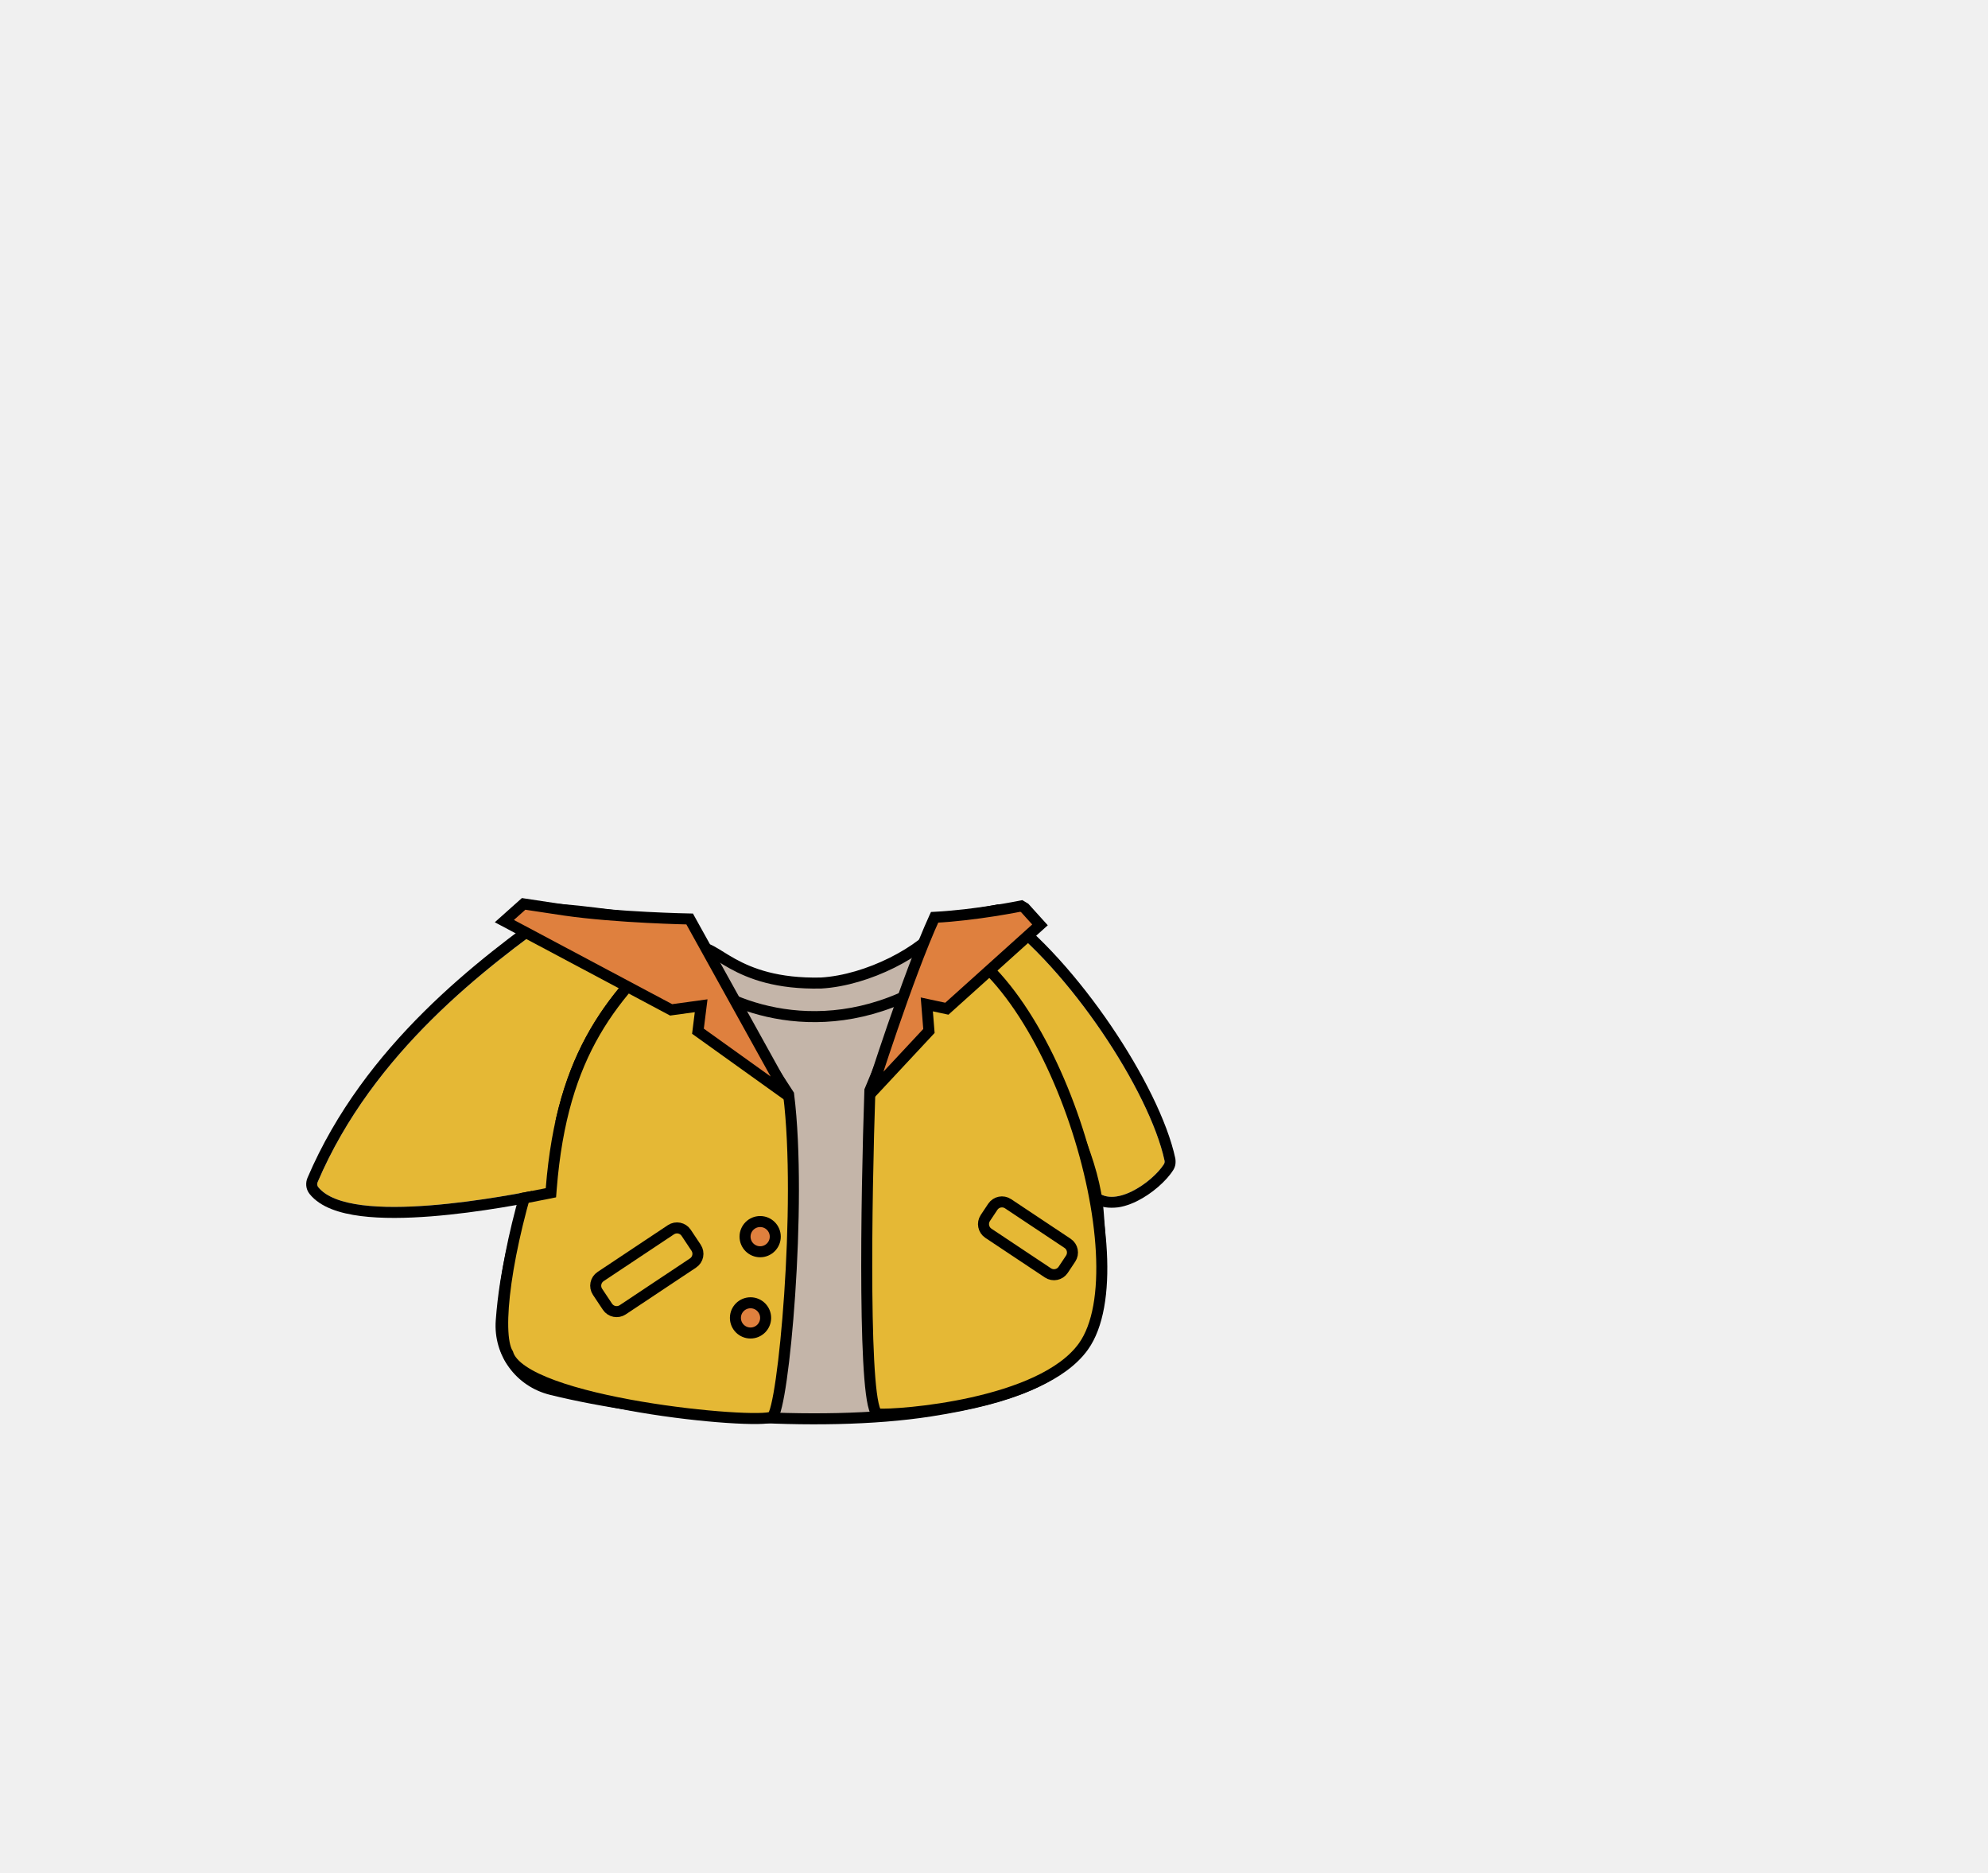
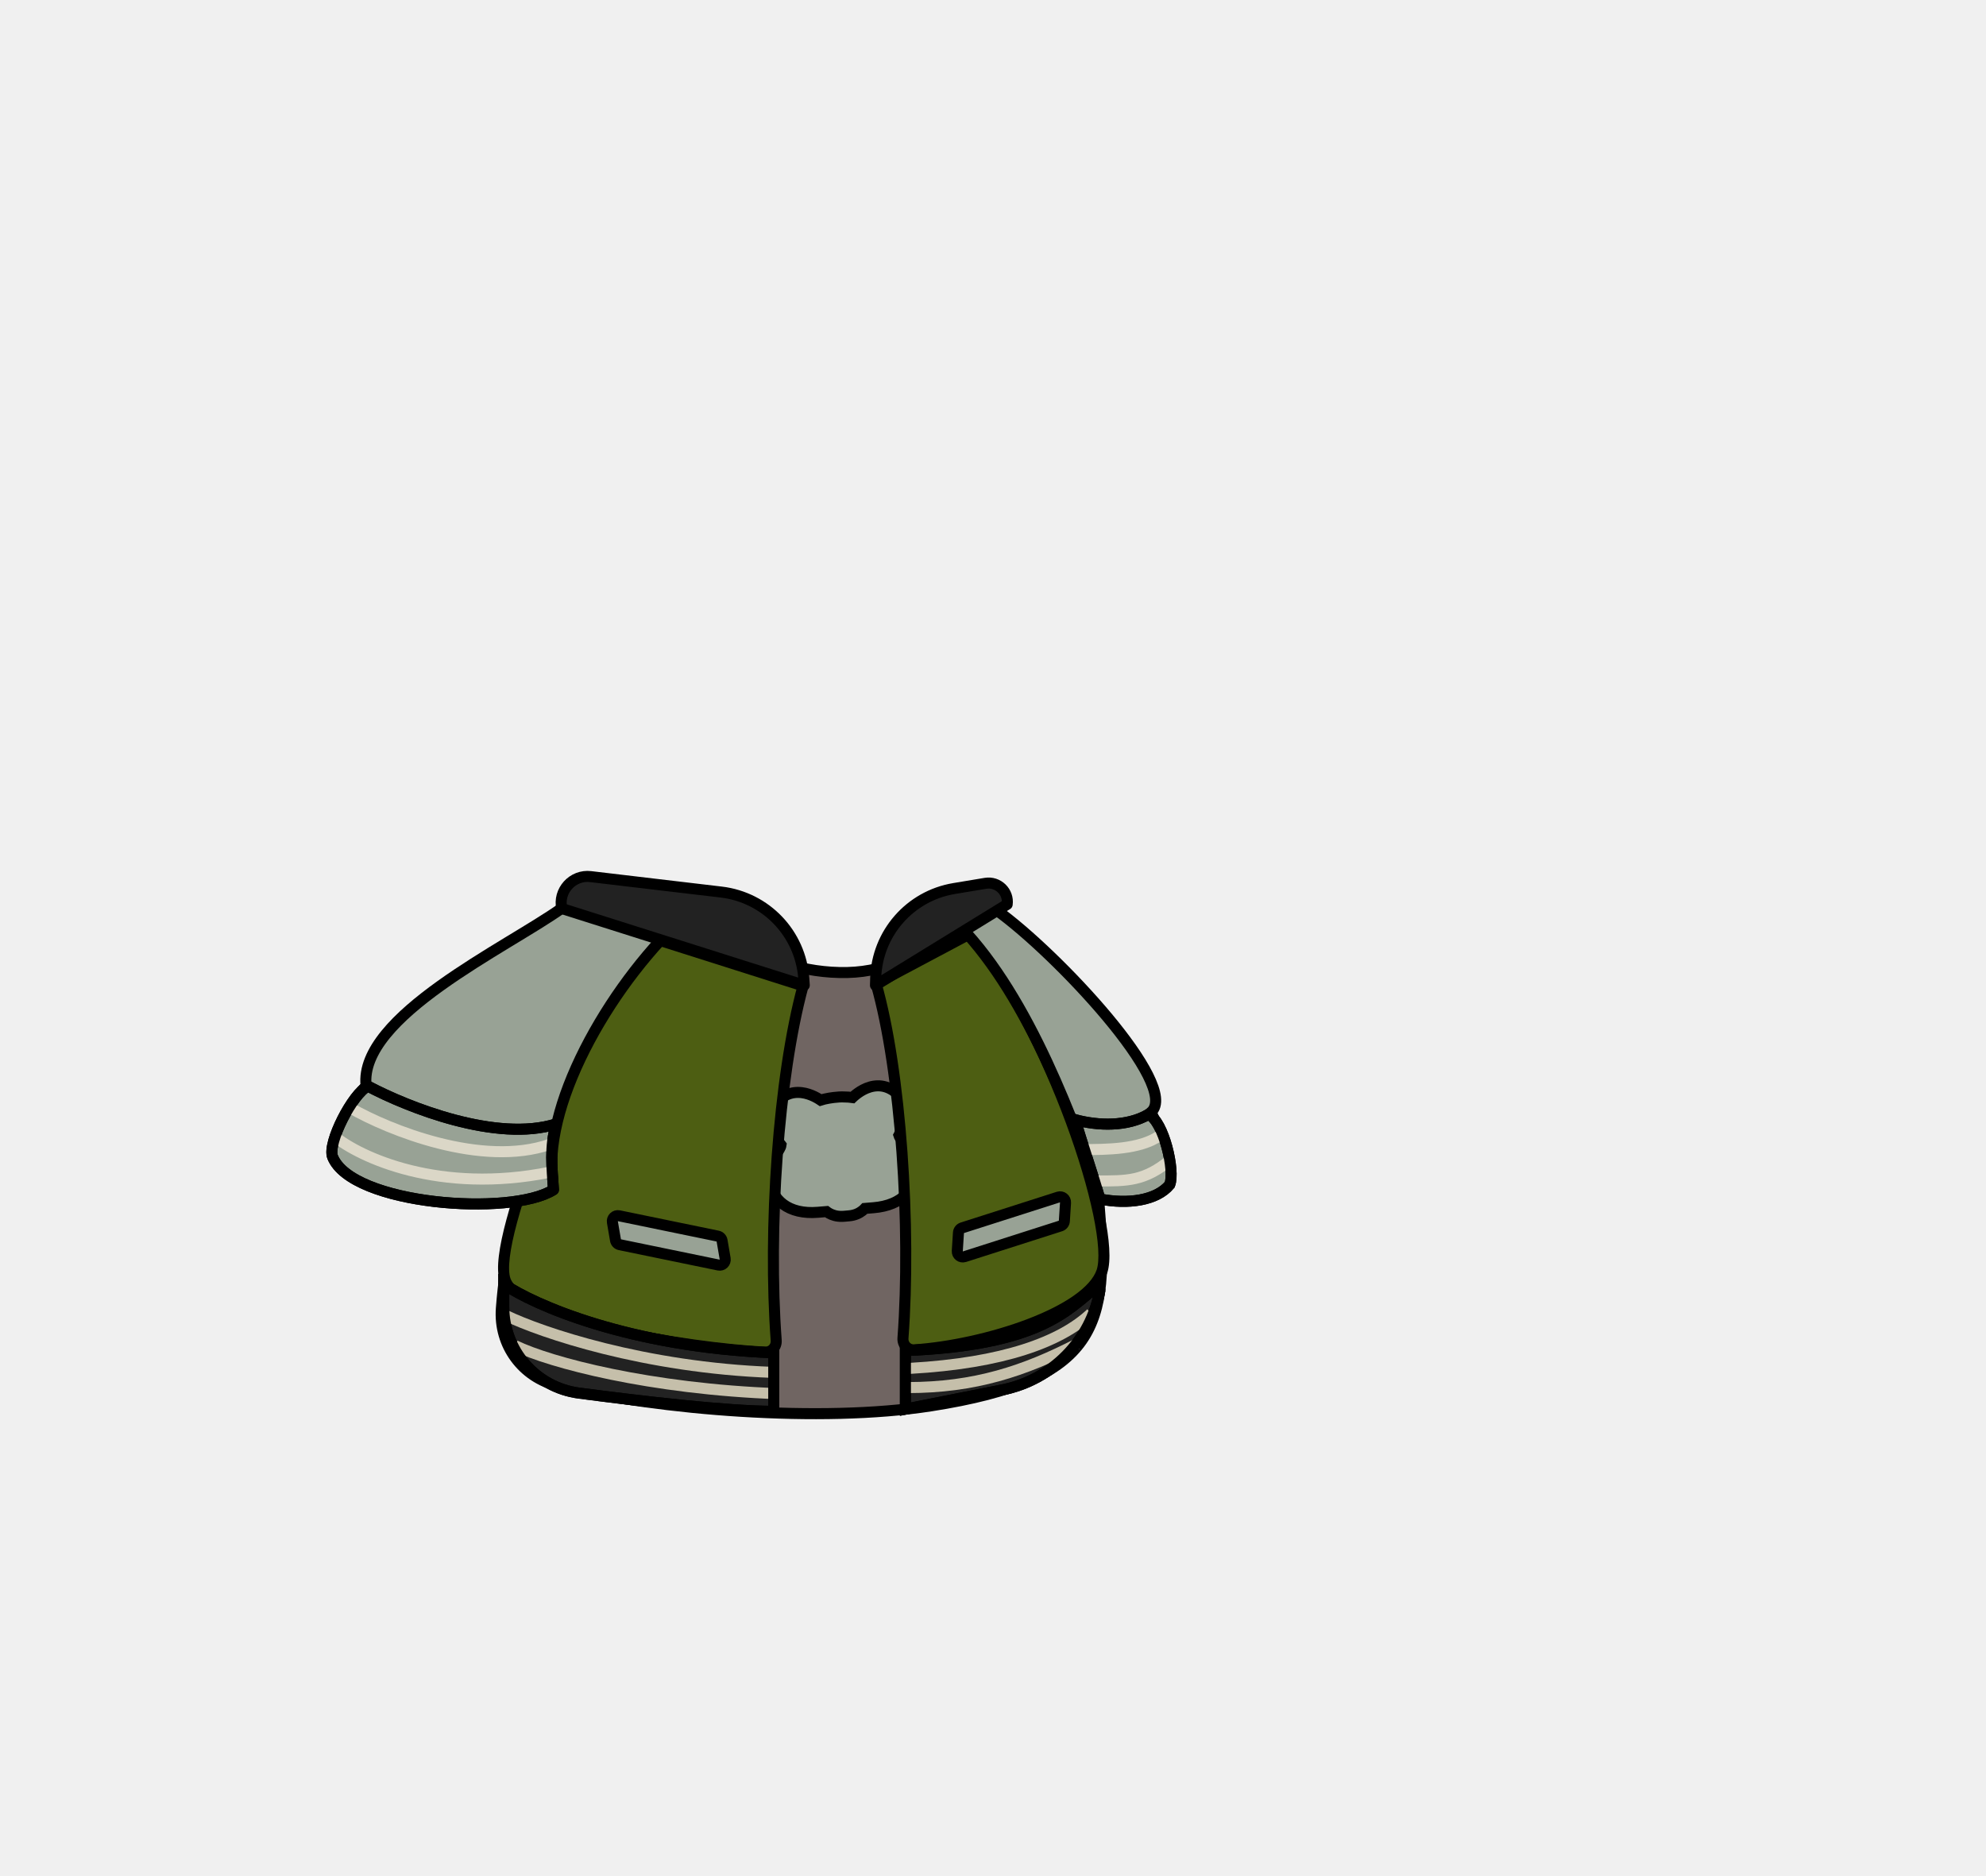
- <svg xmlns="http://www.w3.org/2000/svg" width="361" height="340" viewBox="0 0 361 340" fill="none">
-   <mask id="path-1-outside-1_1438_3670" maskUnits="userSpaceOnUse" x="169.537" y="163.311" width="44" height="56" fill="black">
-     <rect fill="white" x="169.537" y="163.311" width="44" height="56" />
-     <path d="M211.465 210.712C208.763 198.144 194.079 175.806 180.786 166.311C178.867 166.674 176.775 167.163 172.005 167.487C185.205 179.287 196.036 201.686 198.786 215.936C202.055 219.77 209.307 214.618 211.353 211.373C211.478 211.175 211.514 210.942 211.465 210.712Z" />
-   </mask>
-   <path d="M211.465 210.712C208.763 198.144 194.079 175.806 180.786 166.311C178.867 166.674 176.775 167.163 172.005 167.487C185.205 179.287 196.036 201.686 198.786 215.936C202.055 219.77 209.307 214.618 211.353 211.373C211.478 211.175 211.514 210.942 211.465 210.712Z" fill="#E5B835" />
-   <path d="M180.786 166.311L180.414 164.346L181.254 164.186L181.949 164.683L180.786 166.311ZM211.465 210.712L213.42 210.292L213.42 210.292L211.465 210.712ZM211.353 211.373L209.661 210.307L209.661 210.307L211.353 211.373ZM198.786 215.936L197.264 217.233L196.922 216.832L196.823 216.315L198.786 215.936ZM172.005 167.487L170.672 168.978C170.072 168.442 169.852 167.598 170.113 166.837C170.375 166.076 171.067 165.546 171.869 165.491L172.005 167.487ZM181.949 164.683C188.861 169.62 196.011 177.789 201.751 186.235C207.478 194.661 211.99 203.638 213.42 210.292L209.509 211.133C208.238 205.219 204.057 196.743 198.443 188.483C192.843 180.244 186.005 172.496 179.624 167.938L181.949 164.683ZM213.045 212.44C211.796 214.421 209.168 216.753 206.408 218.105C205.012 218.789 203.422 219.304 201.832 219.297C200.174 219.289 198.517 218.703 197.264 217.233L200.308 214.638C200.69 215.085 201.166 215.293 201.851 215.297C202.604 215.3 203.567 215.043 204.648 214.513C206.844 213.437 208.864 211.57 209.661 210.307L213.045 212.44ZM196.823 216.315C195.495 209.433 192.183 200.46 187.548 191.73C182.911 182.997 177.036 174.667 170.672 168.978L173.338 165.996C180.174 172.107 186.314 180.876 191.081 189.855C195.849 198.837 199.328 208.188 200.75 215.557L196.823 216.315ZM171.869 165.491C176.508 165.177 178.496 164.709 180.414 164.346L181.159 168.276C179.238 168.64 177.042 169.15 172.14 169.482L171.869 165.491ZM213.42 210.292C213.572 211 213.466 211.772 213.045 212.44L209.661 210.307C209.49 210.578 209.456 210.884 209.509 211.133L213.42 210.292Z" fill="black" mask="url(#path-1-outside-1_1438_3670)" />
-   <path d="M199.409 219.935C198.009 202.735 180.295 178.153 171.212 167.736C167.591 172.736 157.603 177.978 149.104 178.478C133.064 178.843 129.858 170.876 126.479 172.228C121.87 174.071 93.731 202.645 91.02 239.805C90.594 245.657 94.401 250.861 100.097 252.271C118.426 256.809 148.473 259.367 168.909 256.185C199.409 251.435 201.159 241.435 199.409 219.935Z" fill="#C4B5A9" stroke="black" stroke-width="2" />
-   <path d="M127.211 178.237C134.128 183.487 152.911 190.386 172.711 175.986" stroke="black" stroke-width="2" stroke-linecap="round" />
-   <path d="M157.961 197.987L169.727 169.729C190.727 175.479 207.477 229.479 196.727 244.479C189.097 255.125 162.961 256.987 159.461 256.737C156.661 256.537 157.294 217.487 157.961 197.987Z" fill="#E5B835" stroke="black" stroke-width="2" />
-   <path d="M143.21 198.737L123.227 167.979C100.227 184.729 87.629 238.312 92.218 245.753C94.946 254.805 137.711 258.737 140.211 257.237C142.211 256.037 145.71 218.737 143.21 198.737Z" fill="#E5B835" stroke="black" stroke-width="2" />
-   <mask id="path-7-outside-2_1438_3670" maskUnits="userSpaceOnUse" x="55.477" y="163.111" width="71" height="59" fill="black">
-     <rect fill="white" x="55.477" y="163.111" width="71" height="59" />
-     <path d="M57.682 214.621C67.757 191.019 88.26 175.63 101.586 166.111C110.837 166.862 115.693 168.237 123.692 167.986C110.492 179.786 101.103 190.604 99.103 215.729C92.477 217.078 63.574 222.763 57.78 215.526C57.575 215.271 57.553 214.922 57.682 214.621Z" />
-   </mask>
-   <path d="M57.682 214.621C67.757 191.019 88.26 175.63 101.586 166.111C110.837 166.862 115.693 168.237 123.692 167.986C110.492 179.786 101.103 190.604 99.103 215.729C92.477 217.078 63.574 222.763 57.78 215.526C57.575 215.271 57.553 214.922 57.682 214.621Z" fill="#E5B835" />
-   <path d="M101.586 166.111L101.748 164.118L101.019 164.059L100.423 164.484L101.586 166.111ZM57.682 214.621L55.842 213.836L55.842 213.836L57.682 214.621ZM57.78 215.526L59.341 214.276L59.341 214.276L57.78 215.526ZM99.103 215.729L99.502 217.688L100.977 217.388L101.096 215.887L99.103 215.729ZM123.692 167.986L125.025 169.477C125.652 168.917 125.862 168.024 125.549 167.244C125.237 166.463 124.47 165.961 123.63 165.987L123.692 167.986ZM100.423 164.484C87.102 173.999 66.159 189.668 55.842 213.836L59.521 215.406C69.355 192.37 89.418 177.261 102.748 167.739L100.423 164.484ZM56.219 216.776C58.194 219.244 61.806 220.313 65.496 220.784C69.32 221.273 73.839 221.188 78.285 220.841C87.194 220.146 96.178 218.365 99.502 217.688L98.703 213.769C95.401 214.441 86.621 216.178 77.974 216.853C73.642 217.191 69.434 217.255 66.003 216.817C62.436 216.361 60.262 215.427 59.341 214.276L56.219 216.776ZM101.096 215.887C102.077 203.562 104.858 194.878 108.927 187.864C113.011 180.826 118.464 175.343 125.025 169.477L122.359 166.495C115.721 172.43 109.879 178.255 105.468 185.857C101.042 193.483 98.128 202.77 97.109 215.57L101.096 215.887ZM123.63 165.987C119.771 166.108 116.667 165.839 113.348 165.439C110.04 165.04 106.425 164.497 101.748 164.118L101.424 168.105C105.998 168.476 109.436 168.996 112.869 169.41C116.291 169.822 119.615 170.115 123.755 169.985L123.63 165.987ZM55.842 213.836C55.475 214.697 55.479 215.852 56.219 216.776L59.341 214.276C59.672 214.69 59.632 215.147 59.521 215.406L55.842 213.836Z" fill="black" mask="url(#path-7-outside-2_1438_3670)" />
-   <circle cx="138.037" cy="224.527" r="2.744" fill="#DF803E" stroke="black" stroke-width="2" />
-   <circle cx="136.287" cy="239.277" r="2.744" fill="#DF803E" stroke="black" stroke-width="2" />
-   <rect x="127.512" y="228.202" width="19.334" height="7.25" rx="2" transform="rotate(146.359 127.512 228.202)" fill="#E5B835" stroke="black" stroke-width="2" />
-   <rect x="-1.387" y="0.279" width="16.979" height="6.442" rx="2" transform="matrix(0.832521 0.553994 0.553994 -0.832521 178.82 223.806)" fill="#E5B835" stroke="black" stroke-width="2" />
-   <path d="M188.853 167.922L186.086 164.86L185.461 164.485C185.461 164.485 177.211 166.173 169.711 166.547C164.836 177.172 158.086 198.548 158.086 198.548L168.685 187.182L168.297 182.36L171.939 183.142L188.853 167.922Z" fill="#DF803E" />
-   <path d="M186.086 164.86L186.6 164.002L186.728 164.079L186.828 164.189L186.086 164.86ZM188.853 167.922L189.595 167.252L190.266 167.995L189.521 168.665L188.853 167.922ZM171.939 183.142L172.608 183.885L172.229 184.227L171.73 184.12L171.939 183.142ZM168.297 182.36L167.301 182.44L167.193 181.1L168.507 181.382L168.297 182.36ZM168.685 187.182L169.682 187.102L169.717 187.542L169.416 187.864L168.685 187.182ZM158.086 198.548L158.817 199.23C158.499 199.571 157.986 199.647 157.582 199.411C157.178 199.176 156.992 198.692 157.132 198.246L158.086 198.548ZM169.711 166.547L168.802 166.13L169.055 165.579L169.661 165.548L169.711 166.547ZM185.461 164.485L185.26 163.505L185.642 163.427L185.975 163.627L185.461 164.485ZM186.828 164.189L189.595 167.252L188.11 168.592L185.344 165.53L186.828 164.189ZM189.521 168.665L172.608 183.885L171.271 182.399L188.184 167.179L189.521 168.665ZM171.73 184.12L168.087 183.338L168.507 181.382L172.149 182.164L171.73 184.12ZM169.294 182.28L169.682 187.102L167.688 187.262L167.301 182.44L169.294 182.28ZM169.416 187.864L158.817 199.23L157.355 197.866L167.953 186.5L169.416 187.864ZM158.086 198.548C157.132 198.246 157.132 198.246 157.132 198.246C157.133 198.246 157.133 198.246 157.133 198.245C157.133 198.245 157.133 198.244 157.134 198.242C157.135 198.24 157.136 198.236 157.137 198.23C157.141 198.22 157.146 198.204 157.152 198.184C157.165 198.143 157.185 198.082 157.21 198.002C157.261 197.842 157.336 197.606 157.433 197.303C157.628 196.696 157.911 195.818 158.266 194.731C158.976 192.557 159.974 189.548 161.125 186.206C163.422 179.534 166.342 171.492 168.802 166.13L170.62 166.964C168.205 172.227 165.313 180.185 163.016 186.857C161.87 190.187 160.875 193.186 160.167 195.352C159.813 196.435 159.531 197.31 159.338 197.914C159.241 198.216 159.166 198.45 159.116 198.608C159.091 198.687 159.072 198.748 159.059 198.788C159.052 198.808 159.047 198.823 159.044 198.834C159.043 198.839 159.041 198.843 159.041 198.845C159.04 198.846 159.04 198.847 159.04 198.848C159.04 198.848 159.04 198.848 159.04 198.848C159.04 198.849 159.04 198.849 158.086 198.548ZM169.661 165.548C173.362 165.364 177.26 164.854 180.244 164.388C181.734 164.155 182.99 163.934 183.873 163.771C184.315 163.689 184.663 163.623 184.9 163.576C185.019 163.553 185.109 163.535 185.17 163.523C185.201 163.517 185.223 163.512 185.239 163.509C185.246 163.508 185.252 163.507 185.255 163.506C185.257 163.506 185.259 163.505 185.259 163.505C185.26 163.505 185.26 163.505 185.26 163.505C185.26 163.505 185.26 163.505 185.26 163.505C185.26 163.505 185.26 163.505 185.461 164.485C185.661 165.464 185.661 165.464 185.661 165.464C185.661 165.464 185.661 165.464 185.661 165.464C185.661 165.464 185.66 165.465 185.659 165.465C185.658 165.465 185.657 165.465 185.654 165.466C185.65 165.467 185.644 165.468 185.635 165.47C185.619 165.473 185.595 165.478 185.563 165.484C185.499 165.497 185.405 165.516 185.283 165.539C185.04 165.587 184.685 165.655 184.236 165.738C183.338 165.903 182.063 166.128 180.553 166.364C177.537 166.835 173.56 167.356 169.761 167.546L169.661 165.548ZM185.975 163.627L186.6 164.002L185.571 165.717L184.946 165.342L185.975 163.627Z" fill="black" />
-   <path d="M91.586 167.236L95.086 164.111L102.523 165.234C112.023 166.61 125.235 166.852 125.235 166.852L142.971 198.852L126.742 187.227L127.321 182.602L121.873 183.352L91.586 167.236Z" fill="#DF803E" stroke="black" stroke-width="2" />
+ <svg xmlns="http://www.w3.org/2000/svg" width="360" height="340" viewBox="0 0 360 340" fill="none">
+   <path d="M199.246 218.639C197.846 201.439 181.389 175.711 171.639 167.711C168.018 172.711 161.146 176.149 153.615 176.321C137.575 176.686 126.518 165.36 123.139 166.711C118.579 168.535 93.631 200.032 90.883 237.231C90.393 243.862 94.71 249.75 101.181 251.277C119.603 255.625 148.767 258 168.746 254.889C199.246 250.139 200.996 240.139 199.246 218.639Z" fill="#706562" stroke="black" stroke-width="2" />
+   <path d="M162.944 205.839C163.212 205.346 163.667 204.404 163.914 203.325C164.289 201.682 164.243 199.416 162.118 197.865C160.042 196.348 157.943 196.815 156.502 197.564C155.785 197.936 155.198 198.389 154.792 198.744C154.693 198.831 154.603 198.913 154.525 198.988C154.058 198.92 153.594 198.888 153.137 198.887C152.452 198.844 151.687 198.91 151.122 198.98C150.826 199.017 150.57 199.056 150.387 199.087C150.296 199.102 150.222 199.115 150.17 199.124L150.11 199.136L150.1 199.137C149.65 199.213 149.2 199.32 148.754 199.462C148.663 199.401 148.561 199.334 148.448 199.264C147.99 198.98 147.336 198.629 146.568 198.38C145.023 197.878 142.875 197.762 141.077 199.6C139.238 201.479 139.565 203.722 140.204 205.281C140.621 206.298 141.206 207.133 141.572 207.6C141.538 207.848 141.44 208.088 141.267 208.377C141.139 208.592 141.018 208.764 140.875 208.967C140.766 209.12 140.645 209.291 140.499 209.513C139.873 210.46 139.272 211.68 139.43 213.591C139.587 215.489 140.426 217.189 141.976 218.342C143.514 219.486 145.643 220.011 148.249 219.795L149.824 219.665C149.955 219.765 150.117 219.876 150.312 219.984C150.854 220.287 151.641 220.568 152.644 220.529C152.654 220.529 152.666 220.529 152.679 220.529C152.69 220.529 152.702 220.529 152.716 220.529C152.775 220.528 152.86 220.525 152.97 220.519C153.188 220.508 153.508 220.483 153.941 220.433C155.001 220.342 155.781 219.932 156.299 219.529C156.494 219.377 156.652 219.227 156.775 219.095L158.344 218.966C160.95 218.75 162.964 217.883 164.293 216.502C165.632 215.112 166.181 213.297 166.025 211.4C165.875 209.492 165.087 208.386 164.315 207.552C164.134 207.356 163.986 207.206 163.854 207.072C163.68 206.897 163.534 206.748 163.372 206.557C163.154 206.299 163.018 206.078 162.944 205.839Z" fill="#98A295" stroke="black" stroke-width="2" />
+   <path d="M114.289 168.814L145.571 178.745C141.052 195.355 139.21 223.005 140.7 243.015C140.789 244.203 139.853 245.216 138.663 245.155C124.606 244.429 94.11 239.498 91.569 232.07C88.884 224.221 105.597 186.629 114.289 168.814Z" fill="#4D5E12" />
+   <path d="M145.571 178.745L146.536 179.007C146.677 178.49 146.385 177.954 145.874 177.792L145.571 178.745ZM114.289 168.814L114.592 167.861L113.769 167.6L113.391 168.375L114.289 168.814ZM91.569 232.07L92.515 231.746L91.569 232.07ZM138.663 245.155L138.611 246.153L138.663 245.155ZM140.7 243.015L141.698 242.941L140.7 243.015ZM145.874 177.792L114.592 167.861L113.987 169.767L145.269 179.698L145.874 177.792ZM113.391 168.375C109.037 177.299 102.673 191.176 97.731 203.815C95.261 210.132 93.137 216.162 91.798 221.119C91.129 223.597 90.65 225.83 90.425 227.71C90.204 229.558 90.211 231.191 90.623 232.393L92.515 231.746C92.255 230.986 92.198 229.727 92.411 227.948C92.62 226.2 93.073 224.07 93.729 221.641C95.04 216.785 97.135 210.832 99.594 204.543C104.51 191.97 110.85 178.144 115.188 169.252L113.391 168.375ZM90.623 232.393C91.031 233.586 91.957 234.624 93.137 235.529C94.327 236.442 95.86 237.284 97.618 238.061C101.137 239.616 105.695 240.968 110.571 242.1C120.329 244.366 131.526 245.788 138.611 246.153L138.714 244.156C131.743 243.796 120.663 242.39 111.024 240.152C106.201 239.032 101.78 237.713 98.427 236.232C96.749 235.49 95.373 234.723 94.354 233.942C93.325 233.152 92.742 232.41 92.515 231.746L90.623 232.393ZM141.698 242.941C140.213 223.012 142.055 195.48 146.536 179.007L144.607 178.482C140.05 195.229 138.207 222.999 139.703 243.089L141.698 242.941ZM138.611 246.153C140.438 246.248 141.828 244.693 141.698 242.941L139.703 243.089C139.75 243.713 139.267 244.185 138.714 244.156L138.611 246.153Z" fill="black" />
+   <path d="M175.812 169.301L158.809 178.343C163.328 194.179 165.17 222.55 163.679 242.613C163.591 243.802 164.536 244.816 165.724 244.736C178.525 243.875 197.205 237.953 199.738 230.547C202.424 222.698 190.091 185.93 175.812 169.301Z" fill="#4D5E12" />
+   <path d="M158.809 178.343L157.847 178.617C157.718 178.164 157.923 177.681 158.339 177.46L158.809 178.343ZM175.812 169.301L175.343 168.418L176.049 168.042L176.571 168.649L175.812 169.301ZM199.738 230.547L200.685 230.87H200.685L199.738 230.547ZM165.724 244.736L165.792 245.734L165.724 244.736ZM163.679 242.613L164.677 242.688V242.688L163.679 242.613ZM158.339 177.46L175.343 168.418L176.282 170.184L159.278 179.226L158.339 177.46ZM176.571 168.649C183.823 177.095 190.526 190.572 195.075 202.869C197.353 209.029 199.106 214.929 200.12 219.8C200.627 222.235 200.953 224.431 201.065 226.283C201.176 228.111 201.084 229.702 200.685 230.87L198.792 230.223C199.064 229.429 199.174 228.154 199.069 226.404C198.964 224.679 198.656 222.584 198.162 220.208C197.173 215.458 195.453 209.655 193.199 203.563C188.684 191.357 182.08 178.136 175.053 169.952L176.571 168.649ZM200.685 230.87C199.95 233.019 198.102 234.93 195.727 236.587C193.33 238.26 190.277 239.756 186.938 241.03C180.26 243.579 172.292 245.296 165.792 245.734L165.657 243.738C171.957 243.314 179.729 241.641 186.225 239.161C189.472 237.922 192.364 236.495 194.583 234.947C196.823 233.384 198.26 231.778 198.792 230.223L200.685 230.87ZM162.682 242.539C164.168 222.55 162.324 194.305 157.847 178.617L159.77 178.068C164.332 194.053 166.173 222.55 164.677 242.688L162.682 242.539ZM165.792 245.734C163.955 245.857 162.552 244.292 162.682 242.539L164.677 242.688C164.63 243.311 165.117 243.775 165.657 243.738L165.792 245.734Z" fill="black" />
+   <path d="M140.256 245.269C114.067 244.221 96.717 236.539 91.315 232.829V236.897C91.315 244.815 97.103 251.541 104.953 252.574C116.261 254.063 131.805 255.881 140.256 255.881V245.269Z" fill="#222222" stroke="black" stroke-width="2" />
+   <path d="M164.124 244.867C188.628 243.887 193.594 237.381 198.557 233.509C198.93 233.217 199.443 233.543 199.359 234.009C197.72 243.07 190.704 250.205 181.672 251.997L164.124 255.479V244.867Z" fill="#222222" stroke="black" stroke-width="2" />
+   <path d="M91.702 238.506C98.102 241.588 116.734 247.965 140.059 248.818" stroke="#C5BFAA" stroke-width="2" />
+   <path d="M197.777 238.109C192.232 243.337 181.776 247.14 164.982 248.09" stroke="#C5BFAA" stroke-width="2" />
+   <path d="M93.372 243.972C99.772 247.053 117.734 251.832 141.059 252.685" stroke="#C5BFAA" stroke-width="2" />
+   <path d="M195.243 243.654C185.737 248.566 176.706 251.576 164.507 251.576" stroke="#C5BFAA" stroke-width="2" />
+   <path d="M140.256 245.269C114.067 244.221 96.717 236.539 91.315 232.829V236.897C91.315 244.815 97.103 251.541 104.953 252.574C116.261 254.063 131.805 255.881 140.256 255.881V245.269Z" stroke="black" stroke-width="2" />
+   <path d="M164.124 244.867C188.628 243.887 193.594 237.381 198.557 233.509C198.93 233.217 199.443 233.543 199.359 234.009C197.72 243.07 190.704 250.205 181.672 251.997L164.124 255.479V244.867Z" stroke="black" stroke-width="2" />
+   <path d="M198.625 214.638C207.491 215.399 209.5 212.604 211.375 209.763C210.896 207.367 209.963 204.597 208.674 201.617C214.041 196.797 191.469 172.759 180.625 165.013C171.374 165.764 179.653 165.889 171.654 165.638C184.854 177.438 193.489 200.218 198.625 214.638Z" fill="#98A295" stroke="black" stroke-width="2" />
+   <path d="M194.904 203.013C199.096 204.138 204.315 204.287 208.19 202.037C210.94 203.288 213.033 212.288 212.033 214.788C209.658 217.663 204.472 218.388 199.376 217.388C198.251 213.388 196.25 207.638 194.904 203.013Z" fill="#98A295" stroke="black" stroke-width="2" />
+   <path d="M210.23 205.891C206.645 208.421 200.529 208.421 196.312 208.421M212.127 210.319C207.413 214.191 204.325 214.114 198.843 214.114" stroke="#DBD7C7" stroke-width="2" />
+   <path d="M194.904 203.013C199.096 204.138 204.315 204.287 208.19 202.037C210.94 203.288 213.033 212.288 212.033 214.788C209.658 217.663 204.472 218.388 199.376 217.388C198.251 213.388 196.25 207.638 194.904 203.013Z" stroke="black" stroke-width="2" />
+   <path d="M172.938 161.098L178.64 160.149C180.902 159.773 182.882 161.696 182.57 163.968L158.697 178.641L158.736 177.353C158.982 169.239 164.93 162.43 172.938 161.098Z" fill="#222222" stroke="black" stroke-width="2" stroke-linejoin="round" />
+   <path d="M100.125 213.638C86.624 216.721 61.876 217.638 60.624 207.638C61.258 204.471 63.358 200.763 66.358 196.836C65.017 184.277 91.857 171.793 101.875 164.638C111.125 165.388 116.626 165.889 124.625 165.638C111.425 177.438 98.625 199.138 100.125 213.638Z" fill="#98A295" stroke="black" stroke-width="2" />
+   <path d="M100.827 203.773C90.027 207.173 73.955 200.766 66.705 196.933C63.954 198.183 59.292 207.257 60.293 209.757C63.773 218.45 92.599 220.608 100.327 215.711C100.077 211.711 99.576 208.024 100.827 203.773Z" fill="#98A295" stroke="black" stroke-width="2" stroke-linejoin="round" />
+   <path d="M63.555 200.909C70.458 204.866 87.346 211.718 99.67 207.476M60.524 205.96C65.239 209.833 79.668 216.567 99.67 212.527" stroke="#DBD7C7" stroke-width="2" />
+   <path d="M100.827 203.773C90.027 207.173 73.955 200.766 66.705 196.933C63.954 198.183 59.292 207.257 60.293 209.757C63.773 218.45 92.599 220.608 100.327 215.711C100.077 211.711 99.576 208.024 100.827 203.773Z" stroke="black" stroke-width="2" stroke-linejoin="round" />
+   <path d="M130.744 161.736L107.067 158.933C103.797 158.546 101.122 161.503 101.835 164.718L145.788 178.641L145.703 177.426C145.13 169.283 138.85 162.696 130.744 161.736Z" fill="#222222" stroke="black" stroke-width="2" stroke-linejoin="round" />
+   <path d="M111.009 221.571C110.89 220.877 111.506 220.281 112.196 220.423L130.102 224.113C130.505 224.196 130.816 224.518 130.886 224.923L131.45 228.213C131.569 228.907 130.952 229.503 130.263 229.361L112.357 225.671C111.954 225.588 111.643 225.266 111.573 224.86L111.009 221.571Z" fill="#98A295" stroke="black" stroke-width="2" />
+   <path d="M193.146 218.052C193.19 217.349 192.514 216.822 191.843 217.036L174.431 222.608C174.039 222.734 173.764 223.087 173.738 223.497L173.526 226.828C173.481 227.531 174.158 228.058 174.829 227.844L192.241 222.272C192.633 222.146 192.908 221.794 192.934 221.383L193.146 218.052Z" fill="#98A295" stroke="black" stroke-width="2" />
</svg>
